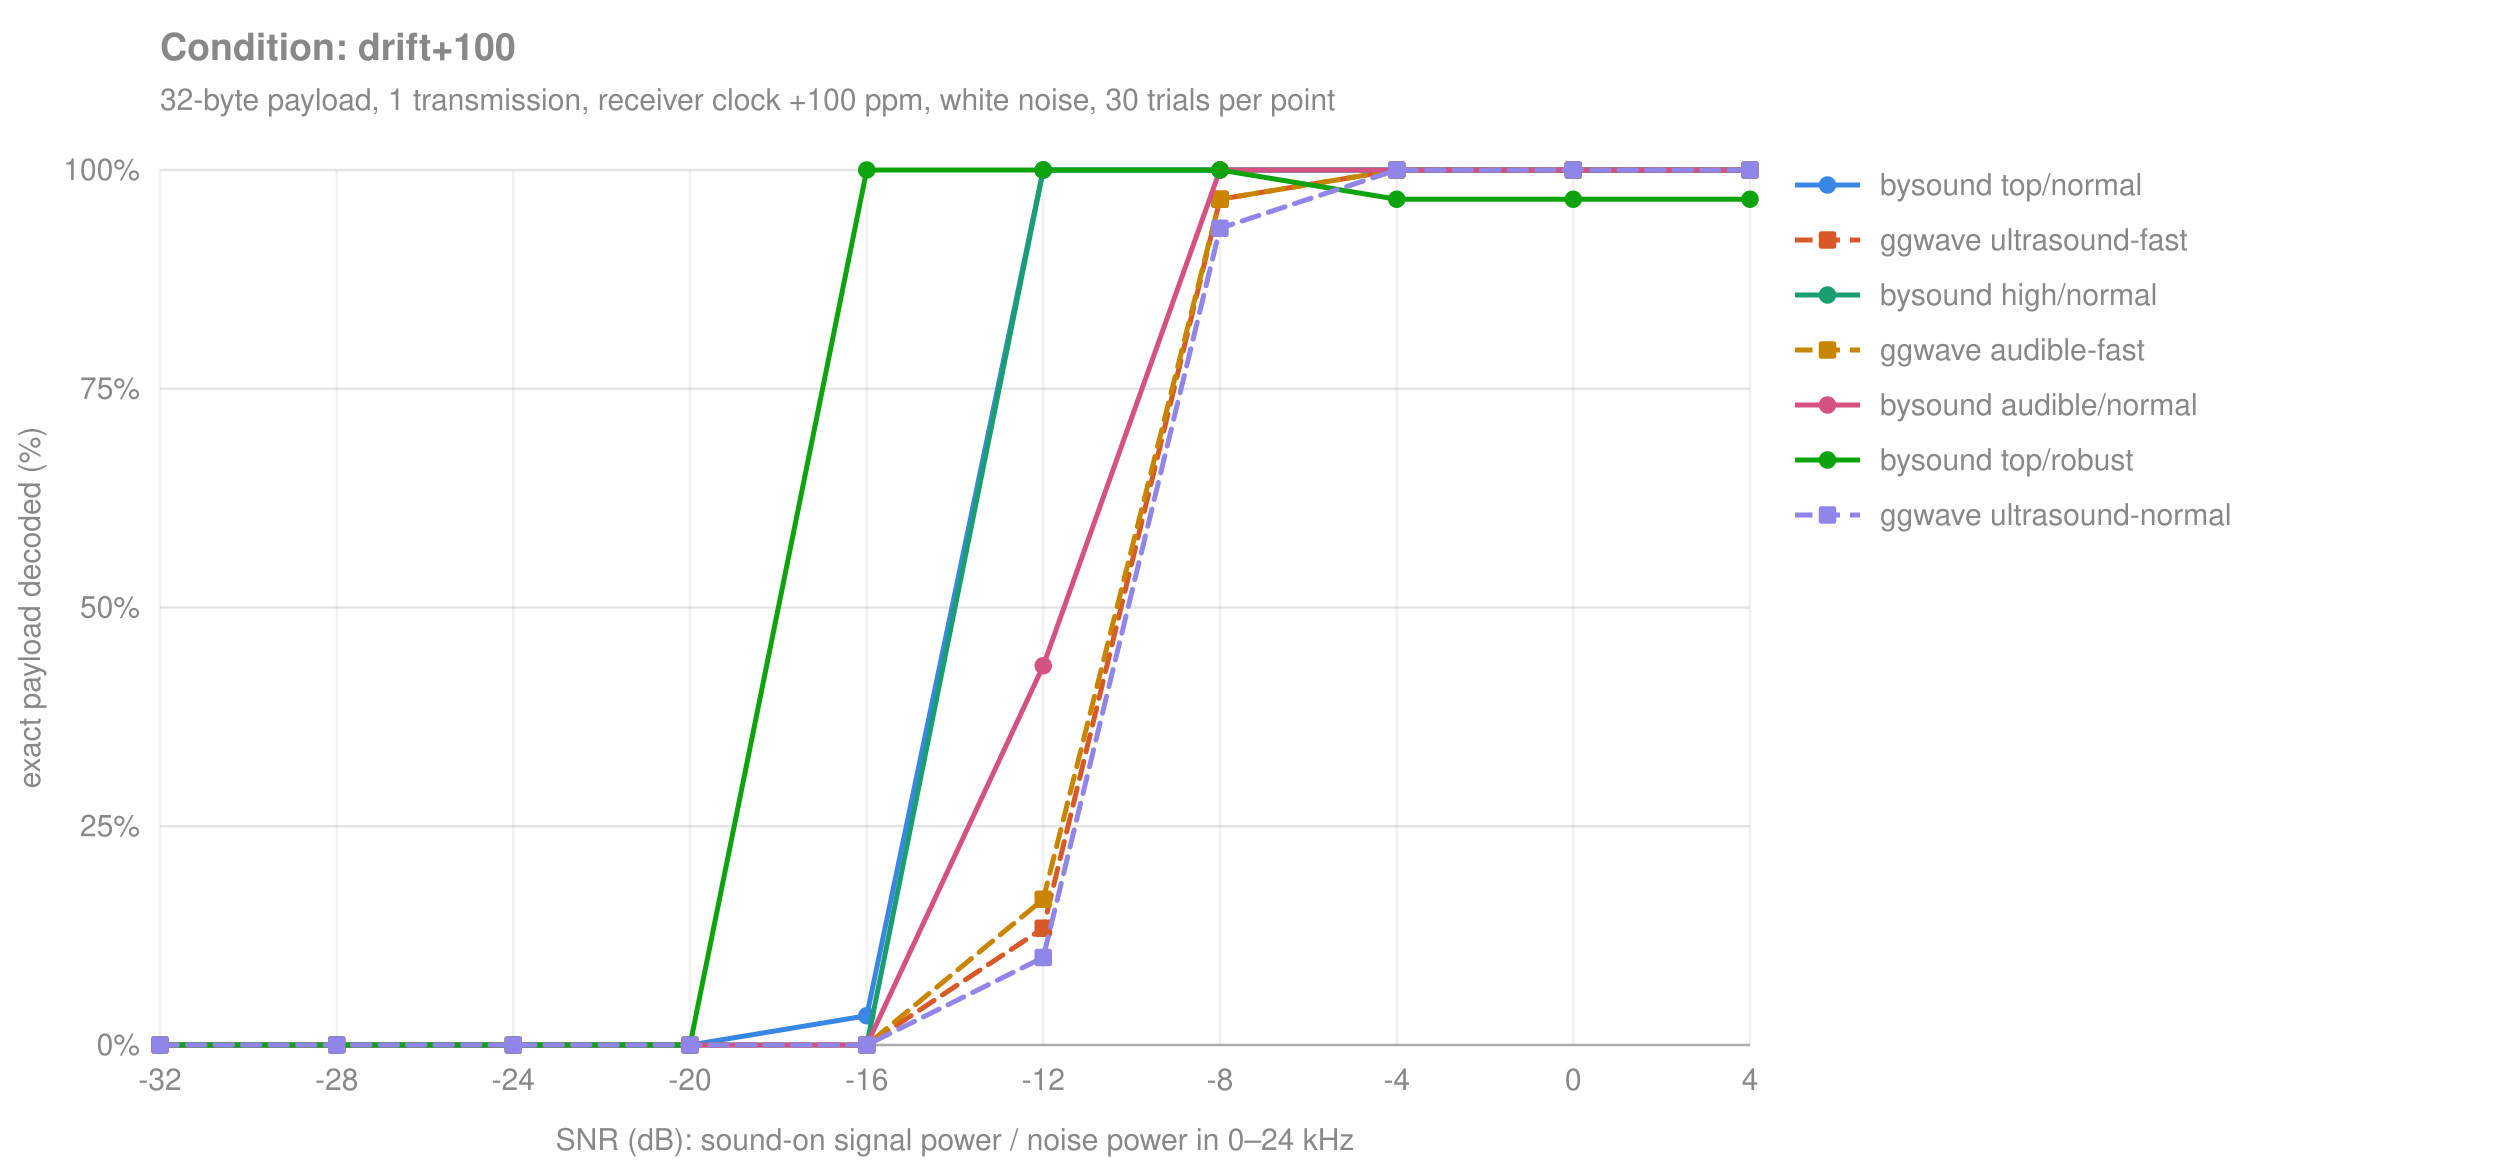
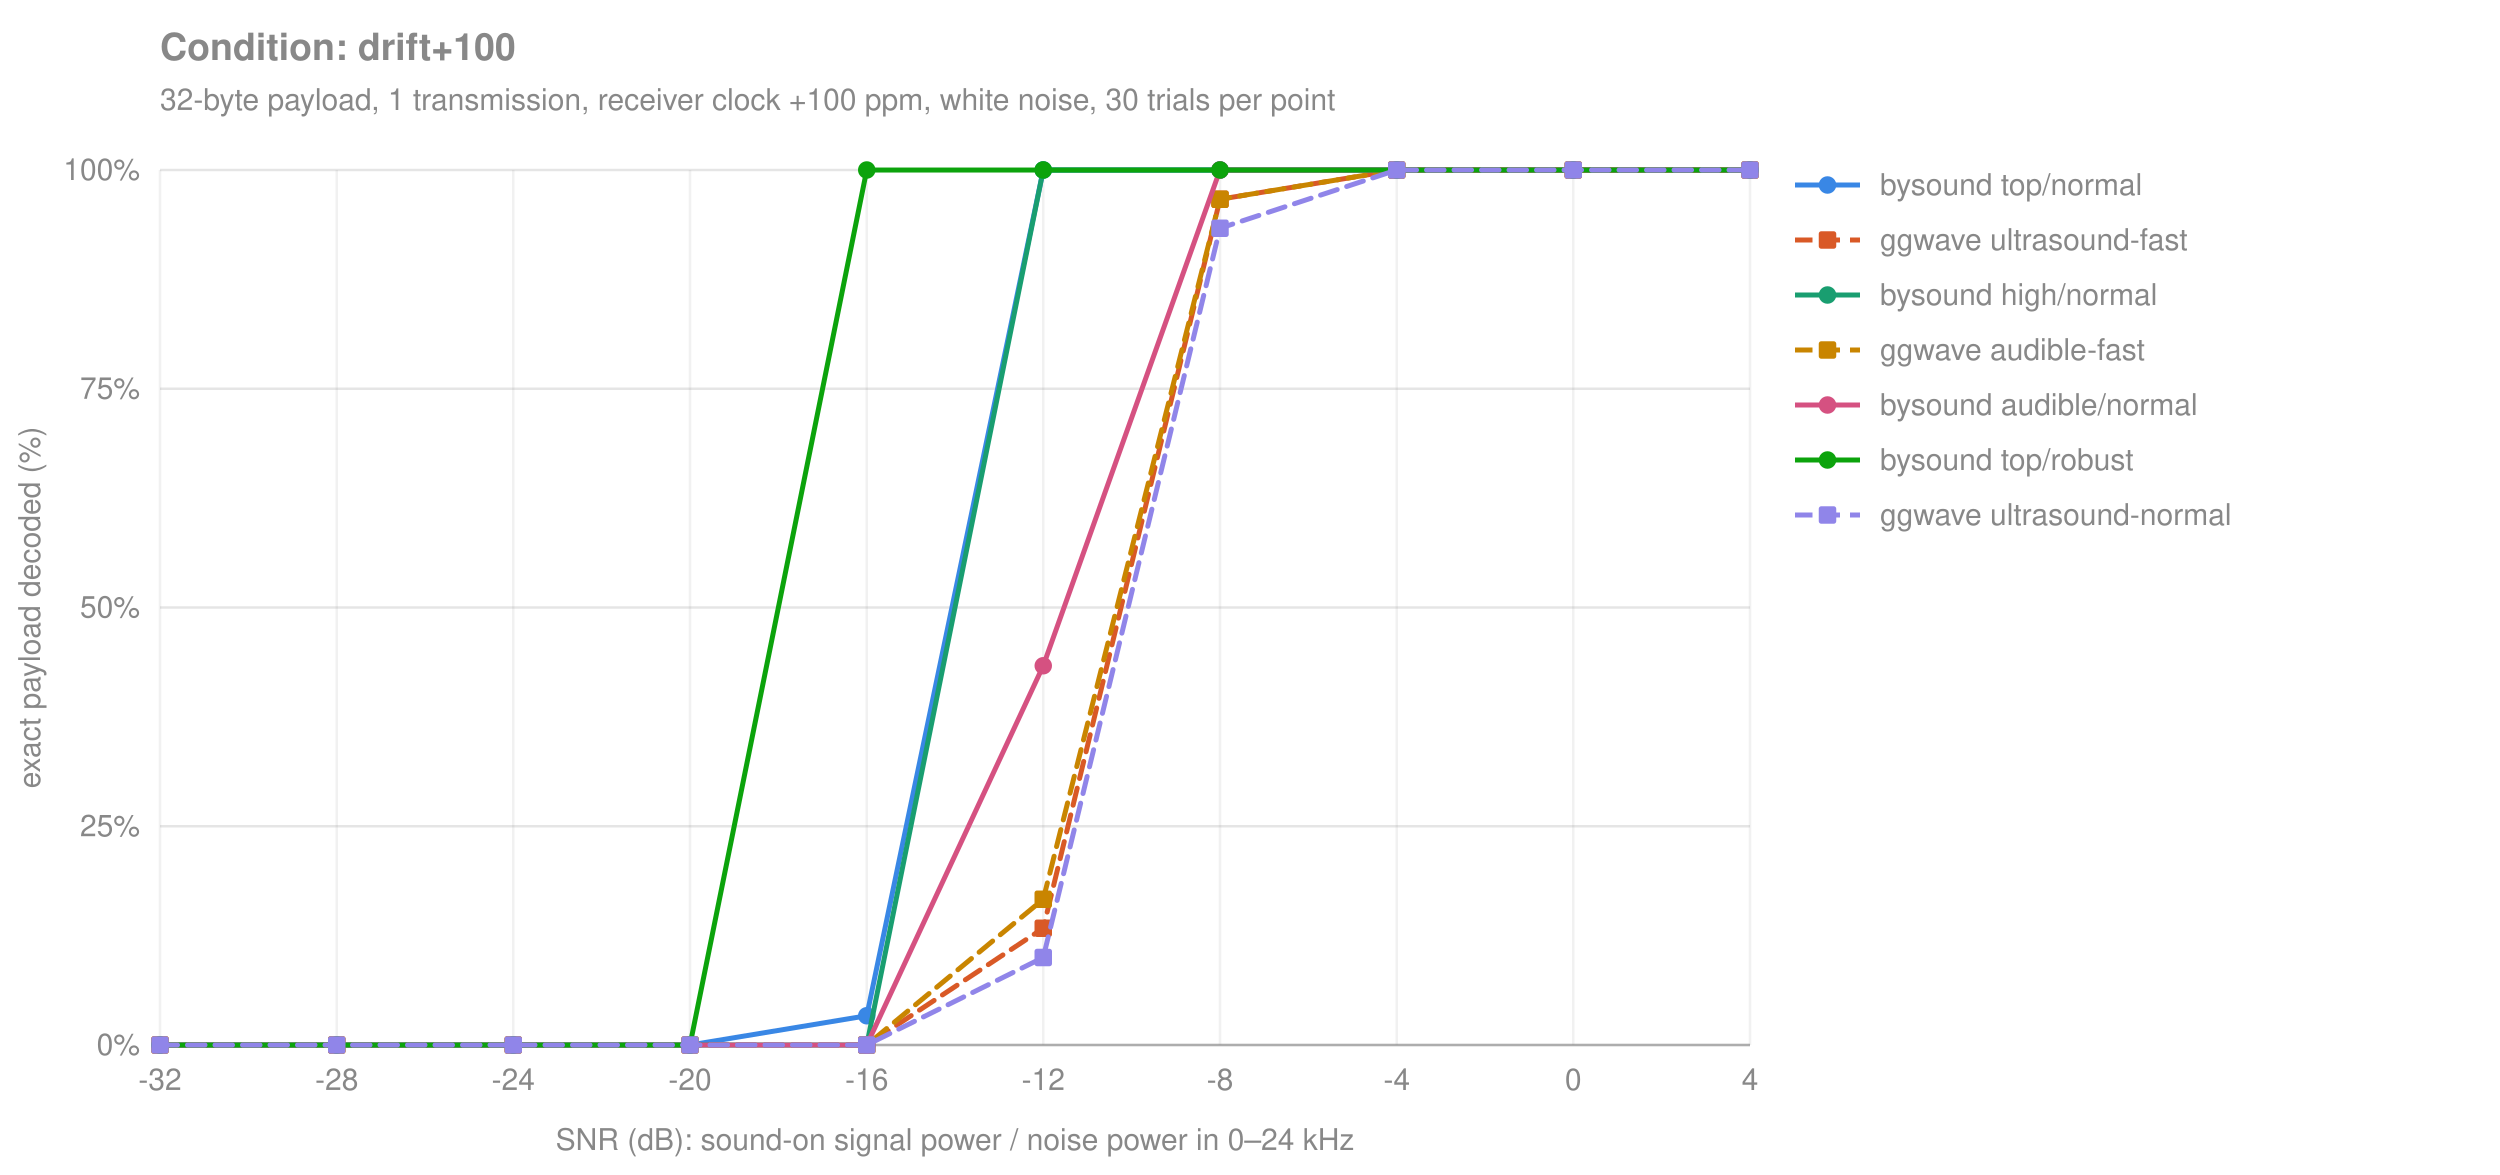
<svg xmlns="http://www.w3.org/2000/svg" width="1000" height="470" viewBox="0 0 1000 470" font-family="-apple-system,BlinkMacSystemFont,'Segoe UI',Helvetica,Arial,sans-serif" font-size="12">
  <text x="64" y="24" fill="#888888" font-size="15" font-weight="600">Condition: drift+100</text>
  <text x="64" y="44" fill="#888888" font-size="12">32-byte payload, 1 transmission, receiver clock +100 ppm, white noise, 30 trials per point</text>
  <line x1="64" x2="700" y1="418.0" y2="418.0" stroke="#888888" stroke-opacity="0.22" stroke-width="1" />
  <text x="56" y="418.0" fill="#888888" text-anchor="end" dominant-baseline="middle">0%</text>
  <line x1="64" x2="700" y1="330.5" y2="330.5" stroke="#888888" stroke-opacity="0.22" stroke-width="1" />
  <text x="56" y="330.5" fill="#888888" text-anchor="end" dominant-baseline="middle">25%</text>
  <line x1="64" x2="700" y1="243.0" y2="243.0" stroke="#888888" stroke-opacity="0.22" stroke-width="1" />
  <text x="56" y="243.0" fill="#888888" text-anchor="end" dominant-baseline="middle">50%</text>
  <line x1="64" x2="700" y1="155.5" y2="155.5" stroke="#888888" stroke-opacity="0.22" stroke-width="1" />
  <text x="56" y="155.5" fill="#888888" text-anchor="end" dominant-baseline="middle">75%</text>
  <line x1="64" x2="700" y1="68.0" y2="68.0" stroke="#888888" stroke-opacity="0.22" stroke-width="1" />
  <text x="56" y="68.0" fill="#888888" text-anchor="end" dominant-baseline="middle">100%</text>
  <line x1="64.0" x2="64.0" y1="68" y2="418" stroke="#888888" stroke-opacity="0.12" stroke-width="1" />
  <text x="64.0" y="436" fill="#888888" text-anchor="middle">-32</text>
  <line x1="134.7" x2="134.7" y1="68" y2="418" stroke="#888888" stroke-opacity="0.12" stroke-width="1" />
  <text x="134.7" y="436" fill="#888888" text-anchor="middle">-28</text>
  <line x1="205.3" x2="205.3" y1="68" y2="418" stroke="#888888" stroke-opacity="0.12" stroke-width="1" />
  <text x="205.3" y="436" fill="#888888" text-anchor="middle">-24</text>
  <line x1="276.0" x2="276.0" y1="68" y2="418" stroke="#888888" stroke-opacity="0.12" stroke-width="1" />
  <text x="276.0" y="436" fill="#888888" text-anchor="middle">-20</text>
  <line x1="346.7" x2="346.7" y1="68" y2="418" stroke="#888888" stroke-opacity="0.12" stroke-width="1" />
  <text x="346.7" y="436" fill="#888888" text-anchor="middle">-16</text>
  <line x1="417.3" x2="417.3" y1="68" y2="418" stroke="#888888" stroke-opacity="0.12" stroke-width="1" />
  <text x="417.3" y="436" fill="#888888" text-anchor="middle">-12</text>
  <line x1="488.0" x2="488.0" y1="68" y2="418" stroke="#888888" stroke-opacity="0.12" stroke-width="1" />
  <text x="488.0" y="436" fill="#888888" text-anchor="middle">-8</text>
  <line x1="558.7" x2="558.7" y1="68" y2="418" stroke="#888888" stroke-opacity="0.12" stroke-width="1" />
  <text x="558.7" y="436" fill="#888888" text-anchor="middle">-4</text>
  <line x1="629.3" x2="629.3" y1="68" y2="418" stroke="#888888" stroke-opacity="0.12" stroke-width="1" />
  <text x="629.3" y="436" fill="#888888" text-anchor="middle">0</text>
  <line x1="700.0" x2="700.0" y1="68" y2="418" stroke="#888888" stroke-opacity="0.12" stroke-width="1" />
  <text x="700.0" y="436" fill="#888888" text-anchor="middle">4</text>
  <line x1="64" x2="700" y1="418" y2="418" stroke="#888888" stroke-opacity="0.6" stroke-width="1" />
  <text x="382.0" y="460" fill="#888888" text-anchor="middle">SNR (dB): sound-on signal power / noise power in 0–24 kHz</text>
  <text transform="translate(16 243.0) rotate(-90)" fill="#888888" text-anchor="middle">exact payload decoded (%)</text>
  <path d="M64.0 418.0 L134.7 418.0 L205.3 418.0 L276.0 418.0 L346.7 406.3 L417.3 68.0 L488.0 68.0 L558.7 68.0 L629.3 68.0 L700.0 68.0" fill="none" stroke="#3987e5" stroke-width="2" stroke-linejoin="round" stroke-linecap="round" />
  <circle cx="64.0" cy="418.0" r="3.5" fill="#3987e5" />
  <circle cx="134.7" cy="418.0" r="3.5" fill="#3987e5" />
  <circle cx="205.3" cy="418.0" r="3.5" fill="#3987e5" />
  <circle cx="276.0" cy="418.0" r="3.5" fill="#3987e5" />
  <circle cx="346.7" cy="406.3" r="3.5" fill="#3987e5" />
  <circle cx="417.3" cy="68.0" r="3.5" fill="#3987e5" />
  <circle cx="488.0" cy="68.0" r="3.5" fill="#3987e5" />
  <circle cx="558.7" cy="68.0" r="3.5" fill="#3987e5" />
  <circle cx="629.3" cy="68.0" r="3.5" fill="#3987e5" />
  <circle cx="700.0" cy="68.0" r="3.5" fill="#3987e5" />
  <path d="M64.0 418.0 L134.7 418.0 L205.3 418.0 L276.0 418.0 L346.7 418.0 L417.3 371.3 L488.0 79.7 L558.7 68.0 L629.3 68.0 L700.0 68.0" fill="none" stroke="#d95926" stroke-width="2" stroke-linejoin="round" stroke-linecap="round" stroke-dasharray="7 4" />
  <rect x="60.5" y="414.5" width="7" height="7" rx="1" fill="#d95926" />
  <rect x="131.2" y="414.5" width="7" height="7" rx="1" fill="#d95926" />
  <rect x="201.8" y="414.5" width="7" height="7" rx="1" fill="#d95926" />
  <rect x="272.5" y="414.5" width="7" height="7" rx="1" fill="#d95926" />
  <rect x="343.2" y="414.5" width="7" height="7" rx="1" fill="#d95926" />
  <rect x="413.8" y="367.8" width="7" height="7" rx="1" fill="#d95926" />
  <rect x="484.5" y="76.2" width="7" height="7" rx="1" fill="#d95926" />
  <rect x="555.2" y="64.5" width="7" height="7" rx="1" fill="#d95926" />
  <rect x="625.8" y="64.5" width="7" height="7" rx="1" fill="#d95926" />
  <rect x="696.5" y="64.5" width="7" height="7" rx="1" fill="#d95926" />
  <path d="M64.0 418.0 L134.7 418.0 L205.3 418.0 L276.0 418.0 L346.7 418.0 L417.3 68.0 L488.0 68.0 L558.7 68.0 L629.3 68.0 L700.0 68.0" fill="none" stroke="#199e70" stroke-width="2" stroke-linejoin="round" stroke-linecap="round" />
  <circle cx="64.0" cy="418.0" r="3.5" fill="#199e70" />
  <circle cx="134.7" cy="418.0" r="3.5" fill="#199e70" />
  <circle cx="205.3" cy="418.0" r="3.5" fill="#199e70" />
  <circle cx="276.0" cy="418.0" r="3.5" fill="#199e70" />
  <circle cx="346.7" cy="418.0" r="3.5" fill="#199e70" />
  <circle cx="417.3" cy="68.0" r="3.5" fill="#199e70" />
  <circle cx="488.0" cy="68.0" r="3.5" fill="#199e70" />
  <circle cx="558.7" cy="68.0" r="3.5" fill="#199e70" />
  <circle cx="629.3" cy="68.0" r="3.5" fill="#199e70" />
  <circle cx="700.0" cy="68.0" r="3.5" fill="#199e70" />
  <path d="M64.0 418.0 L134.7 418.0 L205.3 418.0 L276.0 418.0 L346.7 418.0 L417.3 359.7 L488.0 79.7 L558.7 68.0 L629.3 68.0 L700.0 68.0" fill="none" stroke="#c98500" stroke-width="2" stroke-linejoin="round" stroke-linecap="round" stroke-dasharray="7 4" />
  <rect x="60.5" y="414.5" width="7" height="7" rx="1" fill="#c98500" />
  <rect x="131.2" y="414.5" width="7" height="7" rx="1" fill="#c98500" />
  <rect x="201.8" y="414.5" width="7" height="7" rx="1" fill="#c98500" />
  <rect x="272.5" y="414.5" width="7" height="7" rx="1" fill="#c98500" />
  <rect x="343.2" y="414.5" width="7" height="7" rx="1" fill="#c98500" />
  <rect x="413.8" y="356.2" width="7" height="7" rx="1" fill="#c98500" />
  <rect x="484.5" y="76.2" width="7" height="7" rx="1" fill="#c98500" />
  <rect x="555.2" y="64.5" width="7" height="7" rx="1" fill="#c98500" />
  <rect x="625.8" y="64.5" width="7" height="7" rx="1" fill="#c98500" />
  <rect x="696.5" y="64.5" width="7" height="7" rx="1" fill="#c98500" />
  <path d="M64.0 418.0 L134.7 418.0 L205.3 418.0 L276.0 418.0 L346.7 418.0 L417.3 266.3 L488.0 68.0 L558.7 68.0 L629.3 68.0 L700.0 68.0" fill="none" stroke="#d55181" stroke-width="2" stroke-linejoin="round" stroke-linecap="round" />
  <circle cx="64.0" cy="418.0" r="3.5" fill="#d55181" />
  <circle cx="134.7" cy="418.0" r="3.5" fill="#d55181" />
  <circle cx="205.3" cy="418.0" r="3.5" fill="#d55181" />
  <circle cx="276.0" cy="418.0" r="3.5" fill="#d55181" />
  <circle cx="346.7" cy="418.0" r="3.5" fill="#d55181" />
  <circle cx="417.3" cy="266.3" r="3.5" fill="#d55181" />
  <circle cx="488.0" cy="68.0" r="3.5" fill="#d55181" />
  <circle cx="558.7" cy="68.0" r="3.5" fill="#d55181" />
  <circle cx="629.3" cy="68.0" r="3.5" fill="#d55181" />
  <circle cx="700.0" cy="68.0" r="3.5" fill="#d55181" />
-   <path d="M64.0 418.0 L134.7 418.0 L205.3 418.0 L276.0 418.0 L346.7 68.0 L417.3 68.0 L488.0 68.0 L558.7 79.7 L629.3 79.7 L700.0 79.7" fill="none" stroke="#0ca30c" stroke-width="2" stroke-linejoin="round" stroke-linecap="round" />
+   <path d="M64.0 418.0 L134.7 418.0 L205.3 418.0 L276.0 418.0 L346.7 68.0 L417.3 68.0 L488.0 68.0 L558.7 68.0 L629.3 68.0 L700.0 68.0" fill="none" stroke="#0ca30c" stroke-width="2" stroke-linejoin="round" stroke-linecap="round" />
  <circle cx="64.0" cy="418.0" r="3.5" fill="#0ca30c" />
  <circle cx="134.7" cy="418.0" r="3.5" fill="#0ca30c" />
  <circle cx="205.3" cy="418.0" r="3.5" fill="#0ca30c" />
  <circle cx="276.0" cy="418.0" r="3.5" fill="#0ca30c" />
  <circle cx="346.7" cy="68.0" r="3.5" fill="#0ca30c" />
  <circle cx="417.3" cy="68.0" r="3.5" fill="#0ca30c" />
  <circle cx="488.0" cy="68.0" r="3.5" fill="#0ca30c" />
-   <circle cx="558.7" cy="79.7" r="3.5" fill="#0ca30c" />
-   <circle cx="629.3" cy="79.7" r="3.5" fill="#0ca30c" />
-   <circle cx="700.0" cy="79.7" r="3.5" fill="#0ca30c" />
+   <circle cx="558.7" cy="68.0" r="3.5" fill="#0ca30c" />
+   <circle cx="629.3" cy="68.0" r="3.5" fill="#0ca30c" />
+   <circle cx="700.0" cy="68.0" r="3.5" fill="#0ca30c" />
  <path d="M64.0 418.0 L134.7 418.0 L205.3 418.0 L276.0 418.0 L346.7 418.0 L417.3 383.0 L488.0 91.3 L558.7 68.0 L629.3 68.0 L700.0 68.0" fill="none" stroke="#9085e9" stroke-width="2" stroke-linejoin="round" stroke-linecap="round" stroke-dasharray="7 4" />
  <rect x="60.5" y="414.5" width="7" height="7" rx="1" fill="#9085e9" />
  <rect x="131.2" y="414.5" width="7" height="7" rx="1" fill="#9085e9" />
  <rect x="201.8" y="414.5" width="7" height="7" rx="1" fill="#9085e9" />
  <rect x="272.5" y="414.5" width="7" height="7" rx="1" fill="#9085e9" />
  <rect x="343.2" y="414.5" width="7" height="7" rx="1" fill="#9085e9" />
  <rect x="413.8" y="379.5" width="7" height="7" rx="1" fill="#9085e9" />
  <rect x="484.5" y="87.8" width="7" height="7" rx="1" fill="#9085e9" />
  <rect x="555.2" y="64.5" width="7" height="7" rx="1" fill="#9085e9" />
  <rect x="625.8" y="64.5" width="7" height="7" rx="1" fill="#9085e9" />
  <rect x="696.5" y="64.5" width="7" height="7" rx="1" fill="#9085e9" />
  <line x1="718" x2="744" y1="74" y2="74" stroke="#3987e5" stroke-width="2" />
  <circle cx="731" cy="74" r="3.5" fill="#3987e5" />
  <text x="752" y="74" fill="#888888" dominant-baseline="middle">bysound top/normal</text>
  <line x1="718" x2="744" y1="96" y2="96" stroke="#d95926" stroke-width="2" stroke-dasharray="7 4" />
  <rect x="727.5" y="92.5" width="7" height="7" rx="1" fill="#d95926" />
  <text x="752" y="96" fill="#888888" dominant-baseline="middle">ggwave ultrasound-fast</text>
  <line x1="718" x2="744" y1="118" y2="118" stroke="#199e70" stroke-width="2" />
  <circle cx="731" cy="118" r="3.5" fill="#199e70" />
  <text x="752" y="118" fill="#888888" dominant-baseline="middle">bysound high/normal</text>
  <line x1="718" x2="744" y1="140" y2="140" stroke="#c98500" stroke-width="2" stroke-dasharray="7 4" />
  <rect x="727.5" y="136.5" width="7" height="7" rx="1" fill="#c98500" />
  <text x="752" y="140" fill="#888888" dominant-baseline="middle">ggwave audible-fast</text>
  <line x1="718" x2="744" y1="162" y2="162" stroke="#d55181" stroke-width="2" />
  <circle cx="731" cy="162" r="3.5" fill="#d55181" />
  <text x="752" y="162" fill="#888888" dominant-baseline="middle">bysound audible/normal</text>
  <line x1="718" x2="744" y1="184" y2="184" stroke="#0ca30c" stroke-width="2" />
  <circle cx="731" cy="184" r="3.5" fill="#0ca30c" />
  <text x="752" y="184" fill="#888888" dominant-baseline="middle">bysound top/robust</text>
  <line x1="718" x2="744" y1="206" y2="206" stroke="#9085e9" stroke-width="2" stroke-dasharray="7 4" />
  <rect x="727.5" y="202.5" width="7" height="7" rx="1" fill="#9085e9" />
  <text x="752" y="206" fill="#888888" dominant-baseline="middle">ggwave ultrasound-normal</text>
</svg>
